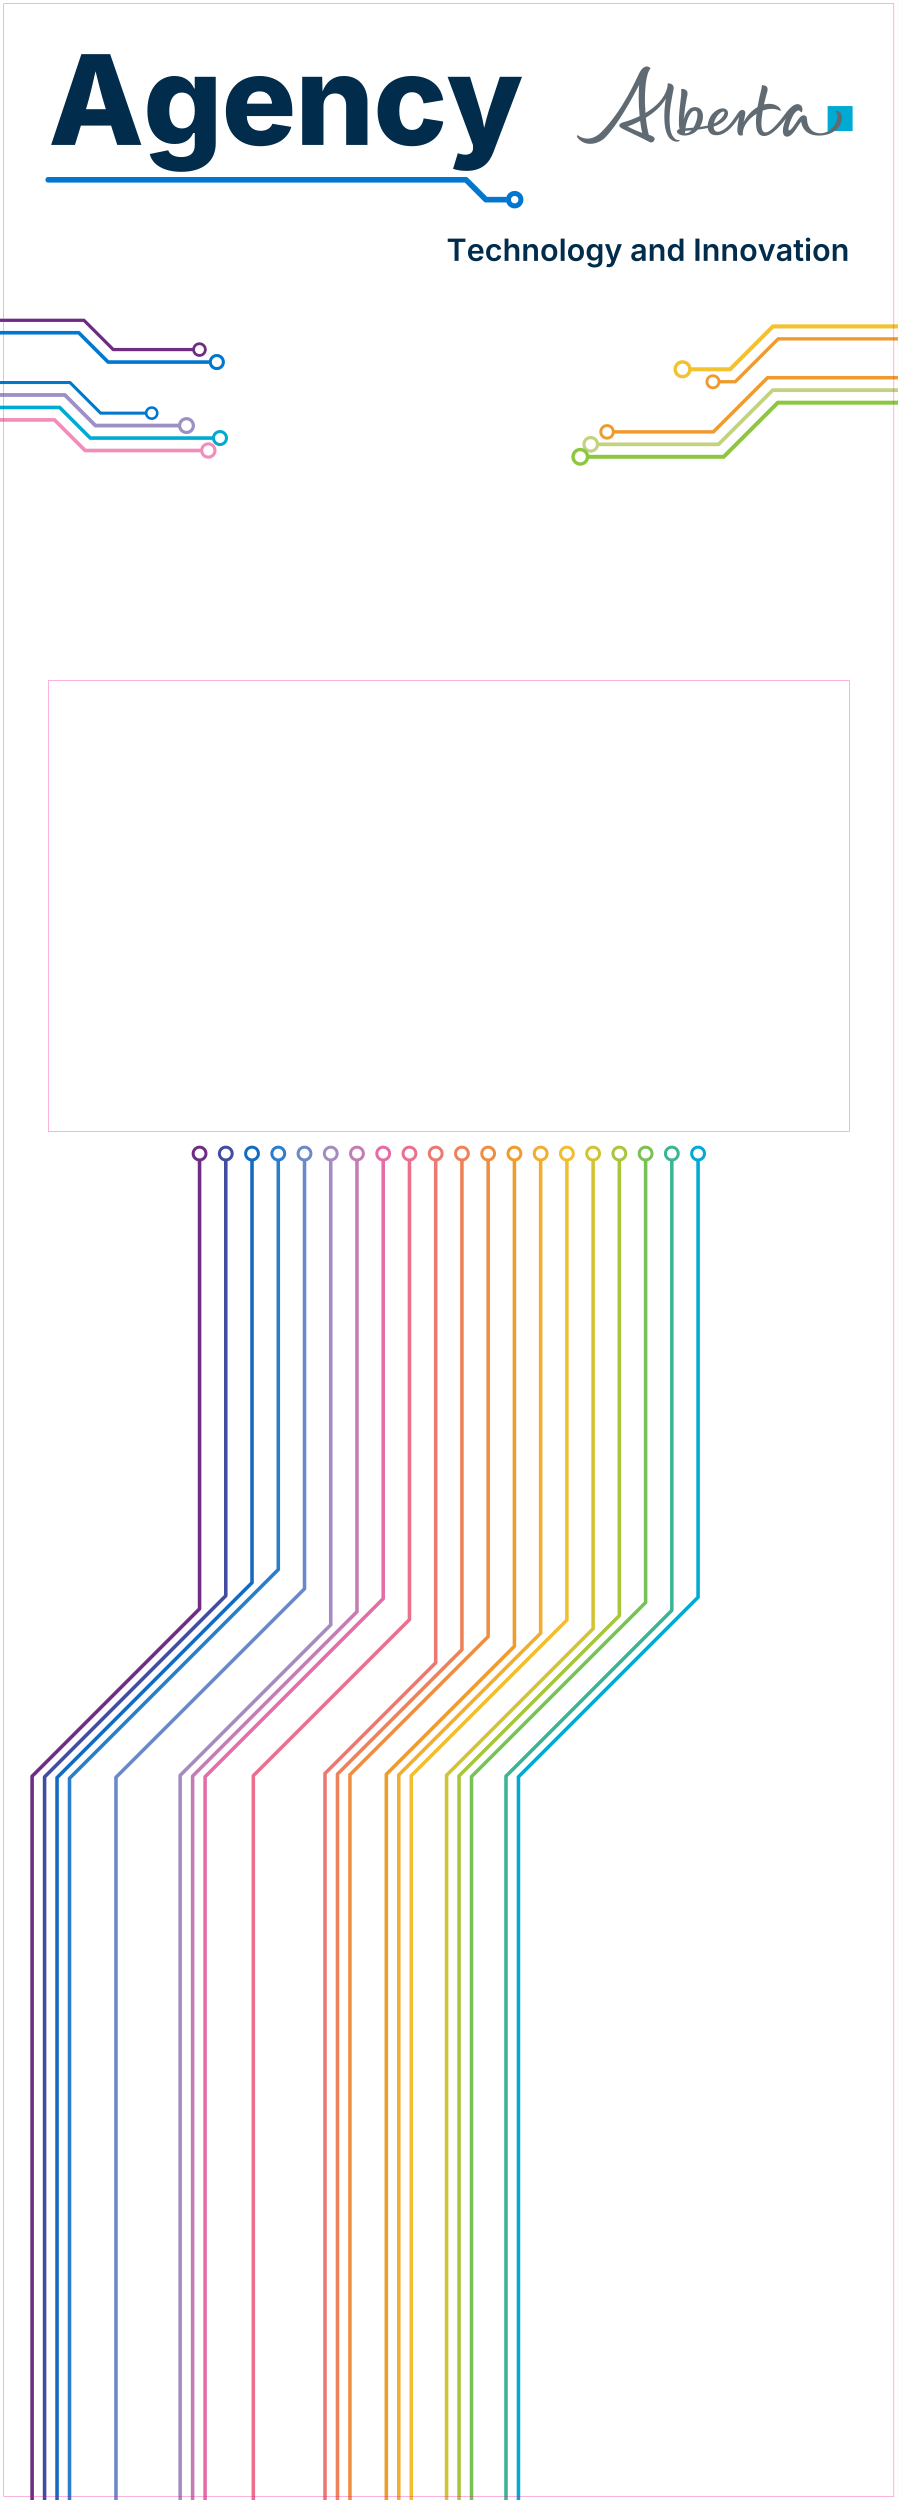
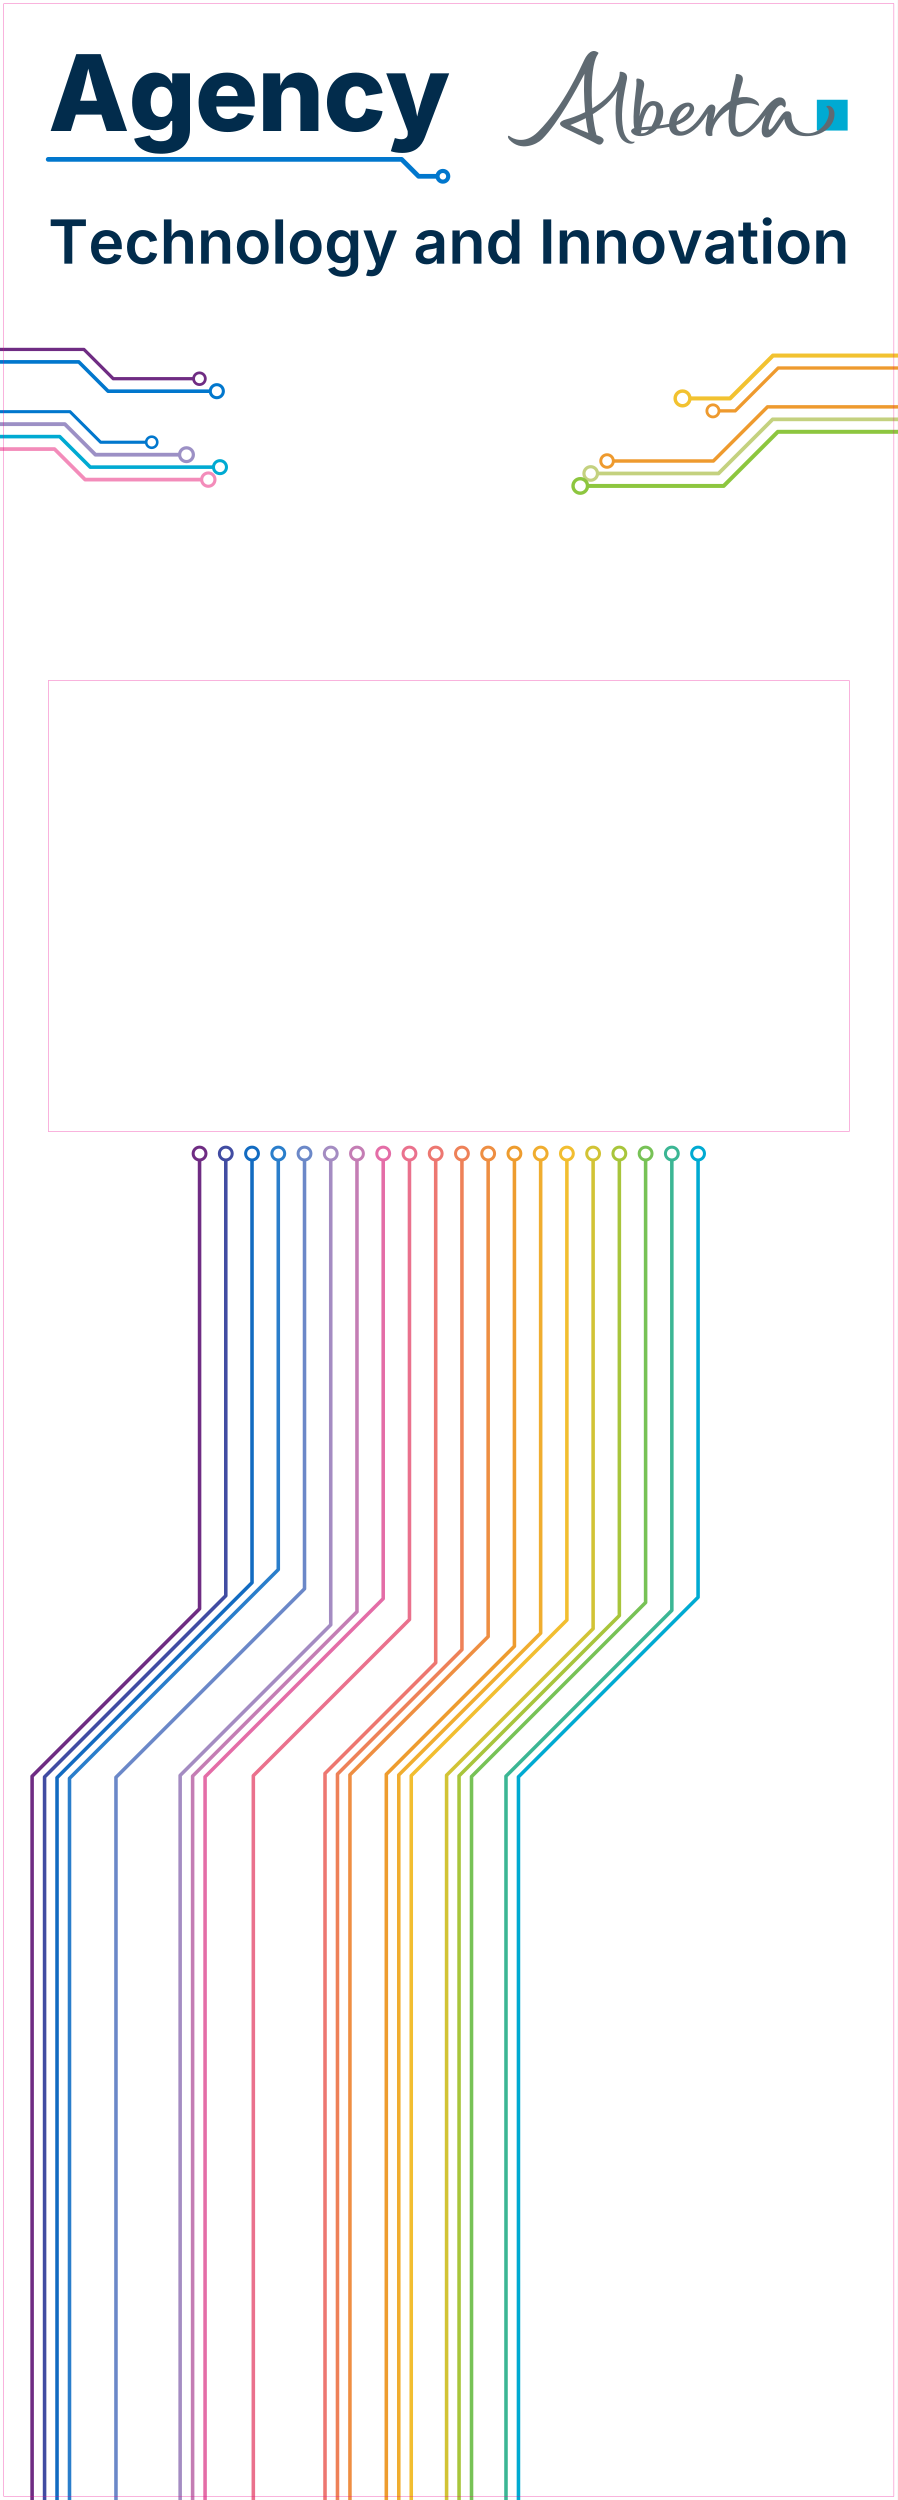
<svg xmlns="http://www.w3.org/2000/svg" width="30.25in" height="84.25in" viewBox="-0.125 -0.125 30.25 84.25">
  <g id="Ground">
    <rect x="-0.125" y="-0.125" width="30.25" height="84.25" fill="#FFFFFF" />
  </g>
  <g id="Art">
    <path d="M0.957 85 L0.957 59.735 L6.6 54.092 L6.6 38.75" stroke="#6f2c83" stroke-width="0.12" stroke-linecap="round" stroke-linejoin="round" fill="none" />
    <circle cx="6.6" cy="38.75" r="0.216" fill="#FFFFFF" stroke="#6f2c83" stroke-width="0.102" />
    <path d="M1.377 85 L1.377 59.758 L7.484 53.651 L7.484 38.75" stroke="#414ca2" stroke-width="0.12" stroke-linecap="round" stroke-linejoin="round" fill="none" />
    <circle cx="7.484" cy="38.75" r="0.216" fill="#FFFFFF" stroke="#414ca2" stroke-width="0.102" />
    <path d="M1.797 85 L1.797 59.782 L8.368 53.21 L8.368 38.75" stroke="#126bc1" stroke-width="0.12" stroke-linecap="round" stroke-linejoin="round" fill="none" />
    <circle cx="8.368" cy="38.75" r="0.216" fill="#FFFFFF" stroke="#126bc1" stroke-width="0.102" />
    <path d="M2.217 85 L2.217 59.805 L9.253 52.769 L9.253 38.75" stroke="#2a7ecb" stroke-width="0.12" stroke-linecap="round" stroke-linejoin="round" fill="none" />
    <circle cx="9.253" cy="38.75" r="0.216" fill="#FFFFFF" stroke="#2a7ecb" stroke-width="0.102" />
    <path d="M3.783 85 L3.783 59.771 L10.137 53.417 L10.137 38.75" stroke="#6b88c8" stroke-width="0.12" stroke-linecap="round" stroke-linejoin="round" fill="none" />
    <circle cx="10.137" cy="38.75" r="0.216" fill="#FFFFFF" stroke="#6b88c8" stroke-width="0.102" />
    <path d="M5.946 85 L5.946 59.707 L11.021 54.631 L11.021 38.75" stroke="#a48cc2" stroke-width="0.12" stroke-linecap="round" stroke-linejoin="round" fill="none" />
    <circle cx="11.021" cy="38.75" r="0.216" fill="#FFFFFF" stroke="#a48cc2" stroke-width="0.102" />
    <path d="M6.366 85 L6.366 59.73 L11.905 54.19 L11.905 38.75" stroke="#c47db4" stroke-width="0.12" stroke-linecap="round" stroke-linejoin="round" fill="none" />
    <circle cx="11.905" cy="38.75" r="0.216" fill="#FFFFFF" stroke="#c47db4" stroke-width="0.102" />
    <path d="M6.786 85 L6.786 59.753 L12.789 53.749 L12.789 38.75" stroke="#e46da7" stroke-width="0.12" stroke-linecap="round" stroke-linejoin="round" fill="none" />
    <circle cx="12.789" cy="38.75" r="0.216" fill="#FFFFFF" stroke="#e46da7" stroke-width="0.102" />
    <path d="M8.412 85 L8.412 59.716 L13.674 54.454 L13.674 38.75" stroke="#ea718d" stroke-width="0.12" stroke-linecap="round" stroke-linejoin="round" fill="none" />
    <circle cx="13.674" cy="38.75" r="0.216" fill="#FFFFFF" stroke="#ea718d" stroke-width="0.102" />
    <path d="M10.828 85 L10.828 59.64 L14.558 55.91 L14.558 38.75" stroke="#ed7771" stroke-width="0.12" stroke-linecap="round" stroke-linejoin="round" fill="none" />
    <circle cx="14.558" cy="38.75" r="0.216" fill="#FFFFFF" stroke="#ed7771" stroke-width="0.102" />
    <path d="M11.248 85 L11.248 59.663 L15.442 55.469 L15.442 38.75" stroke="#ee8158" stroke-width="0.12" stroke-linecap="round" stroke-linejoin="round" fill="none" />
    <circle cx="15.442" cy="38.75" r="0.216" fill="#FFFFFF" stroke="#ee8158" stroke-width="0.102" />
    <path d="M11.668 85 L11.668 59.686 L16.326 55.028 L16.326 38.75" stroke="#ee8e42" stroke-width="0.12" stroke-linecap="round" stroke-linejoin="round" fill="none" />
    <circle cx="16.326" cy="38.75" r="0.216" fill="#FFFFFF" stroke="#ee8e42" stroke-width="0.102" />
    <path d="M12.894 85 L12.894 59.669 L17.211 55.353 L17.211 38.75" stroke="#ee9c2e" stroke-width="0.12" stroke-linecap="round" stroke-linejoin="round" fill="none" />
    <circle cx="17.211" cy="38.75" r="0.216" fill="#FFFFFF" stroke="#ee9c2e" stroke-width="0.102" />
    <path d="M13.314 85 L13.314 59.692 L18.095 54.912 L18.095 38.75" stroke="#f0ad2f" stroke-width="0.12" stroke-linecap="round" stroke-linejoin="round" fill="none" />
    <circle cx="18.095" cy="38.75" r="0.216" fill="#FFFFFF" stroke="#f0ad2f" stroke-width="0.102" />
    <path d="M13.734 85 L13.734 59.715 L18.979 54.471 L18.979 38.75" stroke="#f2be30" stroke-width="0.12" stroke-linecap="round" stroke-linejoin="round" fill="none" />
    <circle cx="18.979" cy="38.75" r="0.216" fill="#FFFFFF" stroke="#f2be30" stroke-width="0.102" />
    <path d="M14.925 85 L14.925 59.7 L19.863 54.762 L19.863 38.75" stroke="#d2c335" stroke-width="0.12" stroke-linecap="round" stroke-linejoin="round" fill="none" />
    <circle cx="19.863" cy="38.75" r="0.216" fill="#FFFFFF" stroke="#d2c335" stroke-width="0.102" />
    <path d="M15.345 85 L15.345 59.723 L20.747 54.321 L20.747 38.75" stroke="#a8c53b" stroke-width="0.12" stroke-linecap="round" stroke-linejoin="round" fill="none" />
    <circle cx="20.747" cy="38.75" r="0.216" fill="#FFFFFF" stroke="#a8c53b" stroke-width="0.102" />
    <path d="M15.765 85 L15.765 59.746 L21.632 53.88 L21.632 38.75" stroke="#77c256" stroke-width="0.12" stroke-linecap="round" stroke-linejoin="round" fill="none" />
    <circle cx="21.632" cy="38.75" r="0.216" fill="#FFFFFF" stroke="#77c256" stroke-width="0.102" />
    <path d="M16.927 85 L16.927 59.733 L22.516 54.144 L22.516 38.75" stroke="#3bb694" stroke-width="0.12" stroke-linecap="round" stroke-linejoin="round" fill="none" />
    <circle cx="22.516" cy="38.75" r="0.216" fill="#FFFFFF" stroke="#3bb694" stroke-width="0.102" />
    <path d="M17.347 85 L17.347 59.756 L23.4 53.703 L23.4 38.75" stroke="#00aad2" stroke-width="0.12" stroke-linecap="round" stroke-linejoin="round" fill="none" />
    <circle cx="23.4" cy="38.75" r="0.216" fill="#FFFFFF" stroke="#00aad2" stroke-width="0.102" />
-     <path d="M-1 10.669 L2.704 10.669 L3.691 11.656 L6.597 11.656" stroke="#6F2C83" stroke-width="0.11" stroke-linecap="round" stroke-linejoin="round" fill="none" />
-     <circle cx="6.597" cy="11.656" r="0.198" fill="#FFFFFF" stroke="#6F2C83" stroke-width="0.094" />
-     <path d="M-1 11.089 L2.53 11.089 L3.517 12.076 L7.182 12.076" stroke="#0177CD" stroke-width="0.122" stroke-linecap="round" stroke-linejoin="round" fill="none" />
-     <circle cx="7.182" cy="12.076" r="0.22" fill="#FFFFFF" stroke="#0177CD" stroke-width="0.104" />
-     <path d="M-1 12.766 L2.234 12.766 L3.265 13.797 L4.988 13.797" stroke="#0177CD" stroke-width="0.104" stroke-linecap="round" stroke-linejoin="round" fill="none" />
-     <circle cx="4.988" cy="13.797" r="0.187" fill="#FFFFFF" stroke="#0177CD" stroke-width="0.088" />
-     <path d="M-1 13.186 L2.06 13.186 L3.091 14.217 L6.159 14.217" stroke="#9C90C5" stroke-width="0.129" stroke-linecap="round" stroke-linejoin="round" fill="none" />
-     <circle cx="6.159" cy="14.217" r="0.232" fill="#FFFFFF" stroke="#9C90C5" stroke-width="0.109" />
-     <path d="M-1 13.606 L1.886 13.606 L2.917 14.637 L7.288 14.637" stroke="#00AAD2" stroke-width="0.122" stroke-linecap="round" stroke-linejoin="round" fill="none" />
-     <circle cx="7.288" cy="14.637" r="0.219" fill="#FFFFFF" stroke="#00AAD2" stroke-width="0.103" />
-     <path d="M-1 14.026 L1.712 14.026 L2.743 15.057 L6.895 15.057" stroke="#F38CBA" stroke-width="0.125" stroke-linecap="round" stroke-linejoin="round" fill="none" />
-     <circle cx="6.895" cy="15.057" r="0.224" fill="#FFFFFF" stroke="#F38CBA" stroke-width="0.106" />
-     <path d="M31 10.875 L25.924 10.875 L24.478 12.32 L22.876 12.32" stroke="#F2C230" stroke-width="0.138" stroke-linecap="round" stroke-linejoin="round" fill="none" />
-     <circle cx="22.876" cy="12.32" r="0.248" fill="#FFFFFF" stroke="#F2C230" stroke-width="0.117" />
-     <path d="M31 11.295 L26.098 11.295 L24.652 12.74 L23.901 12.74" stroke="#EE9A2E" stroke-width="0.113" stroke-linecap="round" stroke-linejoin="round" fill="none" />
-     <circle cx="23.901" cy="12.74" r="0.204" fill="#FFFFFF" stroke="#EE9A2E" stroke-width="0.096" />
-     <path d="M31 12.604 L25.74 12.604 L23.915 14.429 L20.333 14.429" stroke="#EE9A2E" stroke-width="0.118" stroke-linecap="round" stroke-linejoin="round" fill="none" />
-     <circle cx="20.333" cy="14.429" r="0.212" fill="#FFFFFF" stroke="#EE9A2E" stroke-width="0.1" />
-     <path d="M31 13.024 L25.914 13.024 L24.089 14.849 L19.782 14.849" stroke="#C4D17F" stroke-width="0.127" stroke-linecap="round" stroke-linejoin="round" fill="none" />
-     <circle cx="19.782" cy="14.849" r="0.228" fill="#FFFFFF" stroke="#C4D17F" stroke-width="0.108" />
-     <path d="M31 13.444 L26.088 13.444 L24.263 15.269 L19.43 15.269" stroke="#8DC63F" stroke-width="0.135" stroke-linecap="round" stroke-linejoin="round" fill="none" />
-     <circle cx="19.43" cy="15.269" r="0.244" fill="#FFFFFF" stroke="#8DC63F" stroke-width="0.115" />
+     <path d="M-1 11.651 L2.704 11.651 L3.691 12.638 L6.597 12.638" stroke="#6F2C83" stroke-width="0.11" stroke-linecap="round" stroke-linejoin="round" fill="none" />
+     <circle cx="6.597" cy="12.638" r="0.198" fill="#FFFFFF" stroke="#6F2C83" stroke-width="0.094" />
+     <path d="M-1 12.071 L2.53 12.071 L3.517 13.058 L7.182 13.058" stroke="#0177CD" stroke-width="0.122" stroke-linecap="round" stroke-linejoin="round" fill="none" />
+     <circle cx="7.182" cy="13.058" r="0.22" fill="#FFFFFF" stroke="#0177CD" stroke-width="0.104" />
+     <path d="M-1 13.748 L2.234 13.748 L3.265 14.778 L4.988 14.778" stroke="#0177CD" stroke-width="0.104" stroke-linecap="round" stroke-linejoin="round" fill="none" />
+     <circle cx="4.988" cy="14.778" r="0.187" fill="#FFFFFF" stroke="#0177CD" stroke-width="0.088" />
+     <path d="M-1 14.168 L2.06 14.168 L3.091 15.198 L6.159 15.198" stroke="#9C90C5" stroke-width="0.129" stroke-linecap="round" stroke-linejoin="round" fill="none" />
+     <circle cx="6.159" cy="15.198" r="0.232" fill="#FFFFFF" stroke="#9C90C5" stroke-width="0.109" />
+     <path d="M-1 14.588 L1.886 14.588 L2.917 15.618 L7.288 15.618" stroke="#00AAD2" stroke-width="0.122" stroke-linecap="round" stroke-linejoin="round" fill="none" />
+     <circle cx="7.288" cy="15.618" r="0.219" fill="#FFFFFF" stroke="#00AAD2" stroke-width="0.103" />
+     <path d="M-1 15.008 L1.712 15.008 L2.743 16.038 L6.895 16.038" stroke="#F38CBA" stroke-width="0.125" stroke-linecap="round" stroke-linejoin="round" fill="none" />
+     <circle cx="6.895" cy="16.038" r="0.224" fill="#FFFFFF" stroke="#F38CBA" stroke-width="0.106" />
+     <path d="M31 11.857 L25.924 11.857 L24.478 13.302 L22.876 13.302" stroke="#F2C230" stroke-width="0.138" stroke-linecap="round" stroke-linejoin="round" fill="none" />
+     <circle cx="22.876" cy="13.302" r="0.248" fill="#FFFFFF" stroke="#F2C230" stroke-width="0.117" />
+     <path d="M31 12.277 L26.098 12.277 L24.652 13.722 L23.901 13.722" stroke="#EE9A2E" stroke-width="0.113" stroke-linecap="round" stroke-linejoin="round" fill="none" />
+     <circle cx="23.901" cy="13.722" r="0.204" fill="#FFFFFF" stroke="#EE9A2E" stroke-width="0.096" />
+     <path d="M31 13.586 L25.74 13.586 L23.915 15.411 L20.333 15.411" stroke="#EE9A2E" stroke-width="0.118" stroke-linecap="round" stroke-linejoin="round" fill="none" />
+     <circle cx="20.333" cy="15.411" r="0.212" fill="#FFFFFF" stroke="#EE9A2E" stroke-width="0.1" />
+     <path d="M31 14.006 L25.914 14.006 L24.089 15.831 L19.782 15.831" stroke="#C4D17F" stroke-width="0.127" stroke-linecap="round" stroke-linejoin="round" fill="none" />
+     <circle cx="19.782" cy="15.831" r="0.228" fill="#FFFFFF" stroke="#C4D17F" stroke-width="0.108" />
+     <path d="M31 14.426 L26.088 14.426 L24.263 16.251 L19.43 16.251" stroke="#8DC63F" stroke-width="0.135" stroke-linecap="round" stroke-linejoin="round" fill="none" />
+     <circle cx="19.43" cy="16.251" r="0.244" fill="#FFFFFF" stroke="#8DC63F" stroke-width="0.115" />
  </g>
  <g id="Brand">
-     <path fill="#022C4C" transform="translate(1.5 4.759)" d="M0.097 0H0.901L1.101 -0.651H2.119L2.326 0H3.139L2.088 -3.059H1.117ZM1.271 -1.205 1.312 -1.337C1.413 -1.684 1.503 -2.07 1.595 -2.482C1.694 -2.072 1.794 -1.686 1.901 -1.337L1.942 -1.205ZM4.487 0.907C5.173 0.907 5.645 0.583 5.645 -0.051V-2.296H4.937V-1.901H4.917C4.83 -2.109 4.623 -2.324 4.26 -2.324C3.777 -2.324 3.342 -1.951 3.342 -1.148C3.342 -0.374 3.759 -0.031 4.261 -0.031C4.602 -0.031 4.8 -0.193 4.884 -0.4H4.939V0.006C4.939 0.279 4.775 0.409 4.483 0.409C4.227 0.409 4.085 0.304 4.044 0.179L3.422 0.306C3.506 0.665 3.888 0.907 4.487 0.907ZM4.506 -0.556C4.231 -0.556 4.079 -0.78 4.079 -1.15C4.079 -1.519 4.231 -1.764 4.506 -1.764C4.781 -1.764 4.939 -1.526 4.939 -1.15C4.939 -0.778 4.781 -0.556 4.506 -0.556ZM7.145 0.043C7.702 0.043 8.078 -0.209 8.193 -0.608L7.554 -0.713C7.496 -0.558 7.351 -0.476 7.158 -0.476C6.887 -0.476 6.704 -0.641 6.692 -0.973H8.225V-1.154C8.225 -1.912 7.763 -2.324 7.119 -2.324C6.429 -2.324 5.987 -1.848 5.987 -1.139C5.987 -0.405 6.425 0.043 7.145 0.043ZM6.696 -1.39C6.722 -1.643 6.872 -1.805 7.125 -1.805C7.375 -1.805 7.517 -1.651 7.546 -1.39ZM9.276 -1.31C9.276 -1.577 9.434 -1.735 9.668 -1.735C9.902 -1.735 10.041 -1.581 10.041 -1.322V0H10.758V-1.462C10.758 -1.981 10.444 -2.324 9.963 -2.324C9.592 -2.324 9.366 -2.119 9.245 -1.801L9.232 -2.296H8.559V0H9.276ZM12.254 0.043C12.845 0.043 13.242 -0.275 13.313 -0.788L12.652 -0.895C12.609 -0.647 12.473 -0.505 12.262 -0.505C11.987 -0.505 11.831 -0.749 11.831 -1.144C11.831 -1.54 11.987 -1.776 12.262 -1.776C12.473 -1.776 12.605 -1.639 12.65 -1.398L13.311 -1.509C13.239 -2.008 12.839 -2.324 12.254 -2.324C11.535 -2.324 11.1 -1.848 11.1 -1.139C11.1 -0.433 11.535 0.043 12.254 0.043ZM13.643 0.805C13.75 0.846 13.922 0.875 14.099 0.875C14.614 0.875 14.865 0.614 15.004 0.242L15.967 -2.296H15.22L14.852 -1.172C14.791 -0.977 14.739 -0.782 14.692 -0.575C14.653 -0.782 14.616 -0.975 14.557 -1.172L14.214 -2.296H13.458L14.314 0.004L14.316 0.101C14.327 0.287 14.152 0.376 13.893 0.306L13.803 0.281Z" />
-     <g transform="translate(1.5 5.684)">
+     <path fill="#022C4C" transform="translate(1.5 4.289)" d="M0.082 0H0.763L0.931 -0.551H1.793L1.969 0H2.657L1.767 -2.589H0.945ZM1.076 -1.02 1.11 -1.131C1.196 -1.425 1.272 -1.752 1.35 -2.101C1.434 -1.753 1.519 -1.427 1.609 -1.131L1.644 -1.02ZM3.798 0.768C4.378 0.768 4.778 0.493 4.778 -0.043V-1.943H4.178V-1.609H4.161C4.088 -1.785 3.912 -1.967 3.605 -1.967C3.196 -1.967 2.828 -1.651 2.828 -0.971C2.828 -0.316 3.181 -0.026 3.607 -0.026C3.895 -0.026 4.062 -0.163 4.133 -0.339H4.18V0.005C4.18 0.236 4.041 0.346 3.794 0.346C3.577 0.346 3.457 0.257 3.422 0.151L2.896 0.259C2.967 0.563 3.29 0.768 3.798 0.768ZM3.813 -0.471C3.58 -0.471 3.452 -0.66 3.452 -0.973C3.452 -1.286 3.58 -1.493 3.813 -1.493C4.046 -1.493 4.18 -1.291 4.18 -0.973C4.18 -0.659 4.046 -0.471 3.813 -0.471ZM6.047 0.036C6.518 0.036 6.836 -0.177 6.933 -0.514L6.393 -0.603C6.344 -0.473 6.221 -0.403 6.058 -0.403C5.828 -0.403 5.674 -0.542 5.663 -0.824H6.961V-0.977C6.961 -1.618 6.57 -1.967 6.025 -1.967C5.441 -1.967 5.067 -1.564 5.067 -0.964C5.067 -0.342 5.437 0.036 6.047 0.036ZM5.667 -1.176C5.689 -1.39 5.816 -1.527 6.03 -1.527C6.242 -1.527 6.362 -1.397 6.386 -1.176ZM7.85 -1.109C7.85 -1.335 7.984 -1.468 8.182 -1.468C8.38 -1.468 8.498 -1.338 8.498 -1.119V0H9.105V-1.237C9.105 -1.677 8.839 -1.967 8.432 -1.967C8.118 -1.967 7.927 -1.793 7.824 -1.524L7.814 -1.943H7.244V0H7.85ZM10.371 0.036C10.871 0.036 11.207 -0.233 11.267 -0.667L10.708 -0.758C10.671 -0.547 10.557 -0.427 10.378 -0.427C10.145 -0.427 10.013 -0.634 10.013 -0.968C10.013 -1.303 10.145 -1.503 10.378 -1.503C10.557 -1.503 10.668 -1.387 10.706 -1.183L11.266 -1.277C11.205 -1.7 10.866 -1.967 10.371 -1.967C9.762 -1.967 9.394 -1.564 9.394 -0.964C9.394 -0.367 9.762 0.036 10.371 0.036ZM11.546 0.681C11.637 0.716 11.783 0.74 11.932 0.74C12.368 0.74 12.58 0.52 12.698 0.205L13.513 -1.943H12.881L12.57 -0.992C12.518 -0.827 12.474 -0.662 12.434 -0.487C12.401 -0.662 12.37 -0.825 12.319 -0.992L12.029 -1.943H11.39L12.114 0.004L12.116 0.085C12.125 0.243 11.977 0.318 11.758 0.259L11.682 0.238Z" />
+     <g transform="translate(1.5 5.036)">
      <g class="agency-underline" fill="none" stroke="#0177CD" stroke-linecap="round" stroke-linejoin="round">
-         <path d="M0 0.25 H14.08 L14.75 0.92 H15.42" stroke-width="0.19" />
-         <circle cx="15.72" cy="0.92" r="0.21" stroke-width="0.17" fill="none" />
+         <path d="M0 0.21 H11.91 L12.48 0.78 H13.05" stroke-width="0.16" />
+         <circle cx="13.3" cy="0.78" r="0.18" stroke-width="0.14" fill="none" />
      </g>
    </g>
-     <g transform="translate(19.32 2.115) scale(0.043)">
+     <g transform="translate(16.993 1.593) scale(0.053)">
      <rect class="logo" fill="#00aad2" x="196.411" y="31.014" width="19.59" height="19.592" />
      <path class="logo" fill="#5f6a72" d="M91.271,47.934c-1.972,0.198-4.068,0.382-6.278,0.548c0.833-6.288,4.105-15.027,8.177-13.62C95.521,35.676,94.284,43.033,91.271,47.934 M86.106,52.264c-0.714,0.111-1.304,0.101-1.773,0.014c0.28-0.241,0.455-0.594,0.455-1.014c0-0.266,0.009-0.544,0.024-0.832c1.104-0.052,2.831-0.177,4.888-0.376C88.623,51.241,87.409,52.067,86.106,52.264 M111.223,37.314c2.598-2.413,3.89-2.237,4.231-1.589c0.736,1.403-2.325,6.345-8.184,9.047C107.774,42.114,109.176,39.216,111.223,37.314 M207.625,39.712c-0.251-4.887-4.579-5.683-5.176-4.293c-0.208,0.487,1.626,0.313,1.633,3.764c0.005,5.71-5.787,13.165-13.167,13.165c-8.04,0-10.114-6.254-10.502-9.348c-0.256-2.058,0.187-5.029-3.368-4.636c-2.486,0.28-4.733,5.12-7.885,9.196c-2.704,3.499-3.918,3.166-3.286,0.163c0.783-3.763,3.925-12.594,7.517-13.237c1.661-0.297,2.257,2.625,3.02,0.796c0.768-1.832,0.063-5.783-3.655-5.783c-2.605,0-5.73,2.762-8.292,5.905c-2.233,2.744-13.522,19.357-18.257,15.77c-2.215-1.676-2.035-8.506-0.643-16.553c5.618-2.167,10.292-1.456,12.936-0.188c1.305,0.626,1.485,0.532,0.929-0.903c-0.825-2.108-5.345-5.405-12.405-3.888c-0.17,0.033-0.336,0.079-0.505,0.119c0.569-2.613,1.231-5.268,1.954-7.849c0.661-2.364,2.6-6.454-2.462-7.242c-1.613-0.252-0.927,0.53-1.459,2.71c-0.978,4.015-2.214,9.227-3.109,14.458c-4.161,2.396-8.035,6.399-10.874,11.667c0.492-2.429,1.254-5.116,1.308-6.93c0.054-1.911-1.255-2.332-1.763-2.482c-1.111-0.314-2.453,0.236-3.776,2.106c-3.104,4.37-7.035,11.284-13.001,14.184c-4.28,2.081-6.157-0.015-6.262-3.238c0.845-0.259,1.601-0.525,2.24-0.813c7.756-3.437,10.419-8.621,8.448-11.774c-1.87-3-7.217-2.086-11.439,2.361c-2.081,2.193-3.684,5.956-3.871,9.387c-1.79,0.387-3.848,0.731-6.146,1.041c3.644-5.911,3.329-13.9-2.001-15.247c-6.182-1.561-9.309,4.44-10.633,9.436c0.408-4.996,1.206-11.077,2.335-16.725c0.472-2.361,2.087-6.455-3.041-7.24c-1.629-0.252-1.377,0.505-1.241,2.71c0.18,2.958-3.096,20.875-1.384,28.744c-2.206,0.714-3.101,2.375-0.264,4.127c1.955,1.203,6.258,1.603,10.605-0.537c1.559-0.771,2.909-1.854,4.034-3.125c2.59-0.326,5.314-0.744,7.796-1.241c0.425,3.45,2.677,6.095,7.905,5.606c7.433-0.691,14.035-9.826,16.528-14.226c-0.45,4.716-3.519,15.019,1.716,14.49c2.051-0.208,1.158-0.536,1.285-2.306c0.454-6.208,5.62-11.47,10.73-14.694c-0.887,7.602-0.579,14.391,2.868,16.546c6.341,3.963,15.326-6.477,20.27-12.862c-2.516,5.671-3.945,12.936-0.164,14.047c4.435,1.293,7.932-6.063,12.022-11.693c0.475,4.042,3.168,11.003,14.033,11.003C200.729,54.163,208.007,47.148,207.625,39.712 M51.101,52.114c-2.665-0.965-6.464-2.513-11.424-5.046c2.717-0.991,6.169-2.443,9.806-4.345C49.973,46.873,50.505,49.892,51.101,52.114M80.545,57.718c-0.125-0.258-0.849,0.105-1.587-0.003c-2.101-0.31-4.863-3.18-5.699-7.896c-1.504-8.489-0.612-16.865,1.88-29.348c0.47-2.361,2.084-6.451-3.041-7.243c-1.63-0.251-0.786,0.554-1.243,2.71c-1.971,9.297-9.574,15.999-17.207,20.493c-0.799-10.645-0.474-22.465,1.53-29.714c1.691-6.115,3.703-4.992,1.209-6.277c-2.624-1.352-5.445,0.435-7.726,4.989c-2.28,4.552-12.795,29.289-29.584,45.984c-8.592,8.545-16.363,4.146-17.919,2.831c-1.266-1.069-1.734,0.582-0.163,2.271c6.949,7.494,17.1,3.194,20.795-0.5c10.215-10.21,22.092-32.19,26.897-41.517c-0.443,5.251-0.593,14.058,0.385,24.379c-5.199,2.533-9.86,4.021-12.059,4.601c-2.381,0.624-3.854,1.593-3.898,2.697c-0.047,1.208,1.552,2.227,3.863,3.325c4.116,1.954,16.167,7.647,19.136,9.374c2.543,1.476,3.784,0.325,4.537-1.268c0.983-2.076-1.716-3.276-4.328-4.057c-1.006-3.495-1.81-8.196-2.345-13.377c6.126-3.772,12.158-8.793,15.635-15.068c-0.876,5.245-3.124,23.08,2.507,30.621c1.241,1.662,3.981,3.479,6.656,3.209C80.036,58.805,80.671,57.977,80.545,57.718" />
    </g>
-     <path fill="#022C4C" transform="translate(14.921 8.666)" d="M0.042 -0.637H0.273V0H0.408V-0.637H0.639V-0.75H0.042ZM0.999 0.012C1.124 0.012 1.212 -0.048 1.239 -0.139L1.119 -0.164C1.101 -0.116 1.058 -0.091 1 -0.091C0.916 -0.091 0.859 -0.144 0.856 -0.245H1.247V-0.286C1.247 -0.483 1.128 -0.57 0.99 -0.57C0.829 -0.57 0.725 -0.451 0.725 -0.278C0.725 -0.102 0.829 0.012 0.999 0.012ZM0.856 -0.334C0.862 -0.409 0.911 -0.467 0.991 -0.467C1.069 -0.467 1.113 -0.414 1.12 -0.334ZM1.604 0.012C1.73 0.012 1.824 -0.057 1.848 -0.169L1.726 -0.195C1.712 -0.134 1.669 -0.095 1.605 -0.095C1.514 -0.095 1.468 -0.175 1.468 -0.279C1.468 -0.384 1.514 -0.464 1.605 -0.464C1.668 -0.464 1.71 -0.426 1.724 -0.367L1.846 -0.393C1.822 -0.503 1.729 -0.57 1.604 -0.57C1.44 -0.57 1.335 -0.454 1.335 -0.278C1.335 -0.105 1.44 0.012 1.604 0.012ZM2.091 -0.33C2.091 -0.411 2.141 -0.459 2.211 -0.459C2.28 -0.459 2.321 -0.413 2.321 -0.338V0H2.453V-0.358C2.453 -0.493 2.376 -0.57 2.26 -0.57C2.18 -0.57 2.123 -0.533 2.089 -0.459V-0.75H1.96V0H2.091ZM2.722 -0.33C2.722 -0.411 2.773 -0.459 2.843 -0.459C2.911 -0.459 2.952 -0.413 2.952 -0.338V0H3.083V-0.358C3.083 -0.493 3.007 -0.57 2.891 -0.57C2.808 -0.57 2.75 -0.53 2.717 -0.451L2.715 -0.563H2.591V0H2.722ZM3.466 0.012C3.63 0.012 3.736 -0.105 3.736 -0.278C3.736 -0.454 3.63 -0.57 3.466 -0.57C3.302 -0.57 3.197 -0.454 3.197 -0.278C3.197 -0.105 3.302 0.012 3.466 0.012ZM3.466 -0.095C3.375 -0.095 3.331 -0.176 3.331 -0.279C3.331 -0.383 3.375 -0.464 3.466 -0.464C3.558 -0.464 3.603 -0.383 3.603 -0.279C3.603 -0.176 3.558 -0.095 3.466 -0.095ZM3.981 -0.75H3.85V0H3.981ZM4.364 0.012C4.528 0.012 4.633 -0.105 4.633 -0.278C4.633 -0.454 4.528 -0.57 4.364 -0.57C4.2 -0.57 4.095 -0.454 4.095 -0.278C4.095 -0.105 4.2 0.012 4.364 0.012ZM4.364 -0.095C4.273 -0.095 4.228 -0.176 4.228 -0.279C4.228 -0.383 4.273 -0.464 4.364 -0.464C4.455 -0.464 4.5 -0.383 4.5 -0.279C4.5 -0.176 4.455 -0.095 4.364 -0.095ZM4.99 0.223C5.142 0.223 5.253 0.152 5.253 0.002V-0.563H5.125V-0.47H5.118C5.098 -0.509 5.055 -0.57 4.955 -0.57C4.825 -0.57 4.723 -0.468 4.723 -0.283C4.723 -0.1 4.825 -0.009 4.954 -0.009C5.051 -0.009 5.093 -0.06 5.113 -0.101H5.124V0.005C5.124 0.086 5.071 0.123 4.989 0.123C4.907 0.123 4.873 0.084 4.855 0.052L4.744 0.092C4.773 0.167 4.855 0.223 4.99 0.223ZM4.991 -0.112C4.904 -0.112 4.857 -0.18 4.857 -0.284C4.857 -0.386 4.902 -0.462 4.991 -0.462C5.078 -0.462 5.124 -0.391 5.124 -0.284C5.124 -0.176 5.077 -0.112 4.991 -0.112ZM5.387 0.201C5.404 0.208 5.437 0.214 5.474 0.214C5.576 0.214 5.634 0.163 5.668 0.072L5.91 -0.563H5.771L5.665 -0.257C5.649 -0.208 5.636 -0.16 5.623 -0.11C5.612 -0.16 5.601 -0.208 5.585 -0.257L5.482 -0.563H5.342L5.555 0.002L5.547 0.038C5.533 0.102 5.492 0.118 5.433 0.103L5.417 0.099ZM6.416 0.012C6.503 0.012 6.557 -0.029 6.581 -0.077H6.586V0H6.712V-0.376C6.712 -0.526 6.588 -0.57 6.482 -0.57C6.369 -0.57 6.277 -0.522 6.244 -0.423L6.365 -0.398C6.378 -0.435 6.417 -0.469 6.483 -0.469C6.546 -0.469 6.581 -0.437 6.581 -0.382V-0.38C6.581 -0.341 6.539 -0.339 6.442 -0.329C6.333 -0.317 6.227 -0.285 6.227 -0.158C6.227 -0.047 6.308 0.012 6.416 0.012ZM6.449 -0.086C6.394 -0.086 6.354 -0.111 6.354 -0.16C6.354 -0.211 6.399 -0.233 6.457 -0.241C6.491 -0.245 6.564 -0.254 6.582 -0.268V-0.202C6.582 -0.139 6.53 -0.086 6.449 -0.086ZM6.981 -0.33C6.981 -0.411 7.032 -0.459 7.102 -0.459C7.17 -0.459 7.212 -0.413 7.212 -0.338V0H7.342V-0.358C7.342 -0.493 7.266 -0.57 7.15 -0.57C7.067 -0.57 7.009 -0.53 6.976 -0.451L6.974 -0.563H6.851V0H6.981ZM7.689 0.01C7.786 0.01 7.829 -0.048 7.85 -0.089H7.858V0H7.986V-0.75H7.855V-0.47H7.85C7.83 -0.509 7.788 -0.57 7.688 -0.57C7.558 -0.57 7.457 -0.468 7.457 -0.28C7.457 -0.096 7.555 0.01 7.689 0.01ZM7.724 -0.098C7.637 -0.098 7.59 -0.175 7.59 -0.281C7.59 -0.386 7.636 -0.462 7.724 -0.462C7.811 -0.462 7.858 -0.391 7.858 -0.281C7.858 -0.171 7.809 -0.098 7.724 -0.098ZM8.525 -0.75H8.39V0H8.525ZM8.801 -0.33C8.801 -0.411 8.851 -0.459 8.921 -0.459C8.989 -0.459 9.031 -0.413 9.031 -0.338V0H9.162V-0.358C9.162 -0.493 9.085 -0.57 8.969 -0.57C8.887 -0.57 8.828 -0.53 8.795 -0.451L8.794 -0.563H8.67V0H8.801ZM9.431 -0.33C9.431 -0.411 9.482 -0.459 9.552 -0.459C9.62 -0.459 9.661 -0.413 9.661 -0.338V0H9.792V-0.358C9.792 -0.493 9.716 -0.57 9.6 -0.57C9.518 -0.57 9.459 -0.53 9.426 -0.451L9.424 -0.563H9.3V0H9.431ZM10.175 0.012C10.339 0.012 10.445 -0.105 10.445 -0.278C10.445 -0.454 10.339 -0.57 10.175 -0.57C10.011 -0.57 9.907 -0.454 9.907 -0.278C9.907 -0.105 10.011 0.012 10.175 0.012ZM10.175 -0.095C10.084 -0.095 10.04 -0.176 10.04 -0.279C10.04 -0.383 10.084 -0.464 10.175 -0.464C10.267 -0.464 10.312 -0.383 10.312 -0.279C10.312 -0.176 10.267 -0.095 10.175 -0.095ZM10.719 0H10.865L11.075 -0.563H10.937L10.834 -0.257C10.818 -0.207 10.806 -0.157 10.793 -0.106C10.781 -0.157 10.768 -0.207 10.752 -0.257L10.649 -0.563H10.509ZM11.321 0.012C11.409 0.012 11.462 -0.029 11.487 -0.077H11.492V0H11.617V-0.376C11.617 -0.526 11.493 -0.57 11.387 -0.57C11.275 -0.57 11.182 -0.522 11.149 -0.423L11.27 -0.398C11.284 -0.435 11.323 -0.469 11.388 -0.469C11.452 -0.469 11.486 -0.437 11.486 -0.382V-0.38C11.486 -0.341 11.445 -0.339 11.347 -0.329C11.239 -0.317 11.133 -0.285 11.133 -0.158C11.133 -0.047 11.214 0.012 11.321 0.012ZM11.355 -0.086C11.299 -0.086 11.26 -0.111 11.26 -0.16C11.26 -0.211 11.304 -0.233 11.363 -0.241C11.397 -0.245 11.47 -0.254 11.487 -0.268V-0.202C11.487 -0.139 11.435 -0.086 11.355 -0.086ZM12.016 -0.563H11.908V-0.697H11.777V-0.563H11.697V-0.46H11.777V-0.147C11.777 -0.048 11.836 0.008 11.944 0.008C11.972 0.008 12.003 0.004 12.032 -0.004L12.011 -0.106C11.999 -0.103 11.976 -0.099 11.963 -0.099C11.924 -0.099 11.908 -0.118 11.908 -0.159V-0.46H12.016ZM12.12 0H12.251V-0.563H12.12ZM12.185 -0.642C12.227 -0.642 12.262 -0.674 12.262 -0.714C12.262 -0.754 12.227 -0.786 12.185 -0.786C12.144 -0.786 12.109 -0.754 12.109 -0.714C12.109 -0.674 12.144 -0.642 12.185 -0.642ZM12.634 0.012C12.798 0.012 12.903 -0.105 12.903 -0.278C12.903 -0.454 12.798 -0.57 12.634 -0.57C12.47 -0.57 12.365 -0.454 12.365 -0.278C12.365 -0.105 12.47 0.012 12.634 0.012ZM12.634 -0.095C12.543 -0.095 12.498 -0.176 12.498 -0.279C12.498 -0.383 12.543 -0.464 12.634 -0.464C12.726 -0.464 12.77 -0.383 12.77 -0.279C12.77 -0.176 12.726 -0.095 12.634 -0.095ZM13.148 -0.33C13.148 -0.411 13.199 -0.459 13.269 -0.459C13.337 -0.459 13.378 -0.413 13.378 -0.338V0H13.509V-0.358C13.509 -0.493 13.433 -0.57 13.317 -0.57C13.234 -0.57 13.176 -0.53 13.143 -0.451L13.141 -0.563H13.018V0H13.148Z" />
+     <path fill="#022C4C" transform="translate(1.5 8.76)" d="M0.083 -1.266H0.543V0H0.811V-1.266H1.27V-1.491H0.083ZM1.986 0.023C2.235 0.023 2.409 -0.096 2.463 -0.277L2.224 -0.326C2.189 -0.231 2.103 -0.181 1.989 -0.181C1.822 -0.181 1.709 -0.287 1.702 -0.486H2.48V-0.569C2.48 -0.961 2.242 -1.133 1.969 -1.133C1.649 -1.133 1.442 -0.897 1.442 -0.552C1.442 -0.202 1.649 0.023 1.986 0.023ZM1.703 -0.664C1.715 -0.813 1.811 -0.929 1.97 -0.929C2.125 -0.929 2.212 -0.824 2.227 -0.664ZM3.189 0.023C3.44 0.023 3.626 -0.113 3.674 -0.336L3.431 -0.387C3.404 -0.266 3.319 -0.188 3.191 -0.188C3.01 -0.188 2.92 -0.347 2.92 -0.554C2.92 -0.764 3.01 -0.922 3.191 -0.922C3.317 -0.922 3.4 -0.847 3.428 -0.731L3.671 -0.782C3.623 -1 3.438 -1.133 3.189 -1.133C2.863 -1.133 2.655 -0.902 2.655 -0.553C2.655 -0.209 2.863 0.023 3.189 0.023ZM4.158 -0.656C4.158 -0.818 4.258 -0.912 4.397 -0.912C4.533 -0.912 4.615 -0.822 4.615 -0.672V0H4.877V-0.712C4.877 -0.981 4.723 -1.133 4.493 -1.133C4.334 -1.133 4.221 -1.059 4.154 -0.912V-1.491H3.898V0H4.158ZM5.413 -0.656C5.413 -0.818 5.513 -0.912 5.652 -0.912C5.788 -0.912 5.87 -0.822 5.87 -0.672V0H6.131V-0.712C6.131 -0.981 5.979 -1.133 5.748 -1.133C5.584 -1.133 5.468 -1.053 5.402 -0.896L5.399 -1.119H5.153V0H5.413ZM6.892 0.023C7.219 0.023 7.428 -0.209 7.428 -0.553C7.428 -0.902 7.219 -1.133 6.892 -1.133C6.566 -1.133 6.358 -0.902 6.358 -0.553C6.358 -0.209 6.566 0.023 6.892 0.023ZM6.892 -0.188C6.711 -0.188 6.623 -0.35 6.623 -0.554C6.623 -0.761 6.711 -0.922 6.892 -0.922C7.074 -0.922 7.164 -0.761 7.164 -0.554C7.164 -0.35 7.074 -0.188 6.892 -0.188ZM7.915 -1.491H7.655V0H7.915ZM8.677 0.023C9.003 0.023 9.213 -0.209 9.213 -0.553C9.213 -0.902 9.003 -1.133 8.677 -1.133C8.351 -1.133 8.143 -0.902 8.143 -0.553C8.143 -0.209 8.351 0.023 8.677 0.023ZM8.677 -0.188C8.496 -0.188 8.408 -0.35 8.408 -0.554C8.408 -0.761 8.496 -0.922 8.677 -0.922C8.859 -0.922 8.948 -0.761 8.948 -0.554C8.948 -0.35 8.859 -0.188 8.677 -0.188ZM9.922 0.442C10.223 0.442 10.446 0.302 10.446 0.003V-1.119H10.19V-0.934H10.176C10.136 -1.013 10.051 -1.133 9.853 -1.133C9.595 -1.133 9.391 -0.93 9.391 -0.562C9.391 -0.198 9.594 -0.017 9.851 -0.017C10.044 -0.017 10.126 -0.119 10.166 -0.2H10.188V0.011C10.188 0.171 10.082 0.244 9.921 0.244C9.758 0.244 9.689 0.167 9.654 0.104L9.434 0.183C9.49 0.331 9.653 0.442 9.922 0.442ZM9.924 -0.222C9.75 -0.222 9.657 -0.358 9.657 -0.565C9.657 -0.768 9.748 -0.919 9.924 -0.919C10.096 -0.919 10.189 -0.777 10.189 -0.565C10.189 -0.35 10.094 -0.222 9.924 -0.222ZM10.711 0.399C10.746 0.413 10.811 0.426 10.885 0.426C11.087 0.426 11.202 0.323 11.27 0.144L11.751 -1.119H11.476L11.264 -0.51C11.231 -0.414 11.206 -0.317 11.181 -0.219C11.159 -0.317 11.137 -0.413 11.105 -0.51L10.901 -1.119H10.623L11.045 0.004L11.029 0.075C11.002 0.203 10.92 0.235 10.803 0.204L10.772 0.196ZM12.757 0.023C12.931 0.023 13.037 -0.058 13.086 -0.154H13.096V0H13.345V-0.748C13.345 -1.046 13.099 -1.133 12.889 -1.133C12.665 -1.133 12.48 -1.038 12.415 -0.841L12.656 -0.792C12.683 -0.866 12.76 -0.933 12.89 -0.933C13.017 -0.933 13.085 -0.869 13.085 -0.76V-0.755C13.085 -0.678 13.003 -0.675 12.809 -0.654C12.593 -0.631 12.383 -0.567 12.383 -0.314C12.383 -0.094 12.544 0.023 12.757 0.023ZM12.824 -0.17C12.714 -0.17 12.635 -0.22 12.635 -0.317C12.635 -0.419 12.723 -0.462 12.84 -0.478C12.907 -0.487 13.052 -0.505 13.087 -0.533V-0.401C13.087 -0.277 12.984 -0.17 12.824 -0.17ZM13.882 -0.656C13.882 -0.818 13.982 -0.912 14.121 -0.912C14.257 -0.912 14.339 -0.822 14.339 -0.672V0H14.6V-0.712C14.6 -0.981 14.447 -1.133 14.217 -1.133C14.053 -1.133 13.937 -1.053 13.871 -0.896L13.868 -1.119H13.622V0H13.882ZM15.288 0.02C15.481 0.02 15.567 -0.096 15.608 -0.177H15.624V0H15.88V-1.491H15.619V-0.934H15.608C15.568 -1.013 15.486 -1.133 15.287 -1.133C15.029 -1.133 14.827 -0.93 14.827 -0.557C14.827 -0.19 15.023 0.02 15.288 0.02ZM15.359 -0.194C15.185 -0.194 15.093 -0.348 15.093 -0.558C15.093 -0.767 15.183 -0.919 15.359 -0.919C15.53 -0.919 15.624 -0.777 15.624 -0.558C15.624 -0.34 15.528 -0.194 15.359 -0.194ZM16.951 -1.491H16.683V0H16.951ZM17.499 -0.656C17.499 -0.818 17.599 -0.912 17.738 -0.912C17.875 -0.912 17.957 -0.822 17.957 -0.672V0H18.217V-0.712C18.217 -0.981 18.065 -1.133 17.834 -1.133C17.67 -1.133 17.554 -1.053 17.488 -0.896L17.485 -1.119H17.239V0H17.499ZM18.753 -0.656C18.753 -0.818 18.853 -0.912 18.993 -0.912C19.129 -0.912 19.211 -0.822 19.211 -0.672V0H19.471V-0.712C19.471 -0.981 19.319 -1.133 19.089 -1.133C18.924 -1.133 18.808 -1.053 18.742 -0.896L18.739 -1.119H18.493V0H18.753ZM20.233 0.023C20.559 0.023 20.768 -0.209 20.768 -0.553C20.768 -0.902 20.559 -1.133 20.233 -1.133C19.906 -1.133 19.698 -0.902 19.698 -0.553C19.698 -0.209 19.906 0.023 20.233 0.023ZM20.233 -0.188C20.052 -0.188 19.963 -0.35 19.963 -0.554C19.963 -0.761 20.052 -0.922 20.233 -0.922C20.415 -0.922 20.504 -0.761 20.504 -0.554C20.504 -0.35 20.415 -0.188 20.233 -0.188ZM21.313 0H21.604L22.022 -1.119H21.746L21.543 -0.51C21.51 -0.411 21.486 -0.311 21.462 -0.21C21.437 -0.312 21.412 -0.411 21.379 -0.51L21.175 -1.119H20.896ZM22.511 0.023C22.685 0.023 22.791 -0.058 22.84 -0.154H22.85V0H23.099V-0.748C23.099 -1.046 22.853 -1.133 22.643 -1.133C22.419 -1.133 22.235 -1.038 22.169 -0.841L22.41 -0.792C22.437 -0.866 22.514 -0.933 22.644 -0.933C22.771 -0.933 22.839 -0.869 22.839 -0.76V-0.755C22.839 -0.678 22.757 -0.675 22.563 -0.654C22.347 -0.631 22.137 -0.567 22.137 -0.314C22.137 -0.094 22.298 0.023 22.511 0.023ZM22.578 -0.17C22.468 -0.17 22.389 -0.22 22.389 -0.317C22.389 -0.419 22.477 -0.462 22.594 -0.478C22.661 -0.487 22.806 -0.505 22.841 -0.533V-0.401C22.841 -0.277 22.738 -0.17 22.578 -0.17ZM23.893 -1.119H23.677V-1.385H23.417V-1.119H23.258V-0.915H23.417V-0.293C23.417 -0.095 23.536 0.015 23.75 0.015C23.805 0.015 23.867 0.008 23.924 -0.009L23.883 -0.21C23.858 -0.204 23.812 -0.197 23.788 -0.197C23.709 -0.197 23.677 -0.234 23.677 -0.315V-0.915H23.893ZM24.099 0H24.36V-1.119H24.099ZM24.229 -1.277C24.312 -1.277 24.382 -1.341 24.382 -1.42C24.382 -1.499 24.312 -1.562 24.229 -1.562C24.146 -1.562 24.078 -1.499 24.078 -1.42C24.078 -1.341 24.146 -1.277 24.229 -1.277ZM25.121 0.023C25.448 0.023 25.657 -0.209 25.657 -0.553C25.657 -0.902 25.448 -1.133 25.121 -1.133C24.795 -1.133 24.587 -0.902 24.587 -0.553C24.587 -0.209 24.795 0.023 25.121 0.023ZM25.121 -0.188C24.94 -0.188 24.852 -0.35 24.852 -0.554C24.852 -0.761 24.94 -0.922 25.121 -0.922C25.303 -0.922 25.392 -0.761 25.392 -0.554C25.392 -0.35 25.303 -0.188 25.121 -0.188ZM26.144 -0.656C26.144 -0.818 26.244 -0.912 26.383 -0.912C26.52 -0.912 26.602 -0.822 26.602 -0.672V0H26.862V-0.712C26.862 -0.981 26.71 -1.133 26.48 -1.133C26.315 -1.133 26.199 -1.053 26.133 -0.896L26.13 -1.119H25.884V0H26.144Z" />
  </g>
  <g id="CutContour" fill="none" stroke="#EC008C" stroke-width="0.01">
    <rect x="0" y="0" width="30" height="84" />
    <rect x="1.5" y="22.813" width="27" height="15.188" />
  </g>
</svg>
